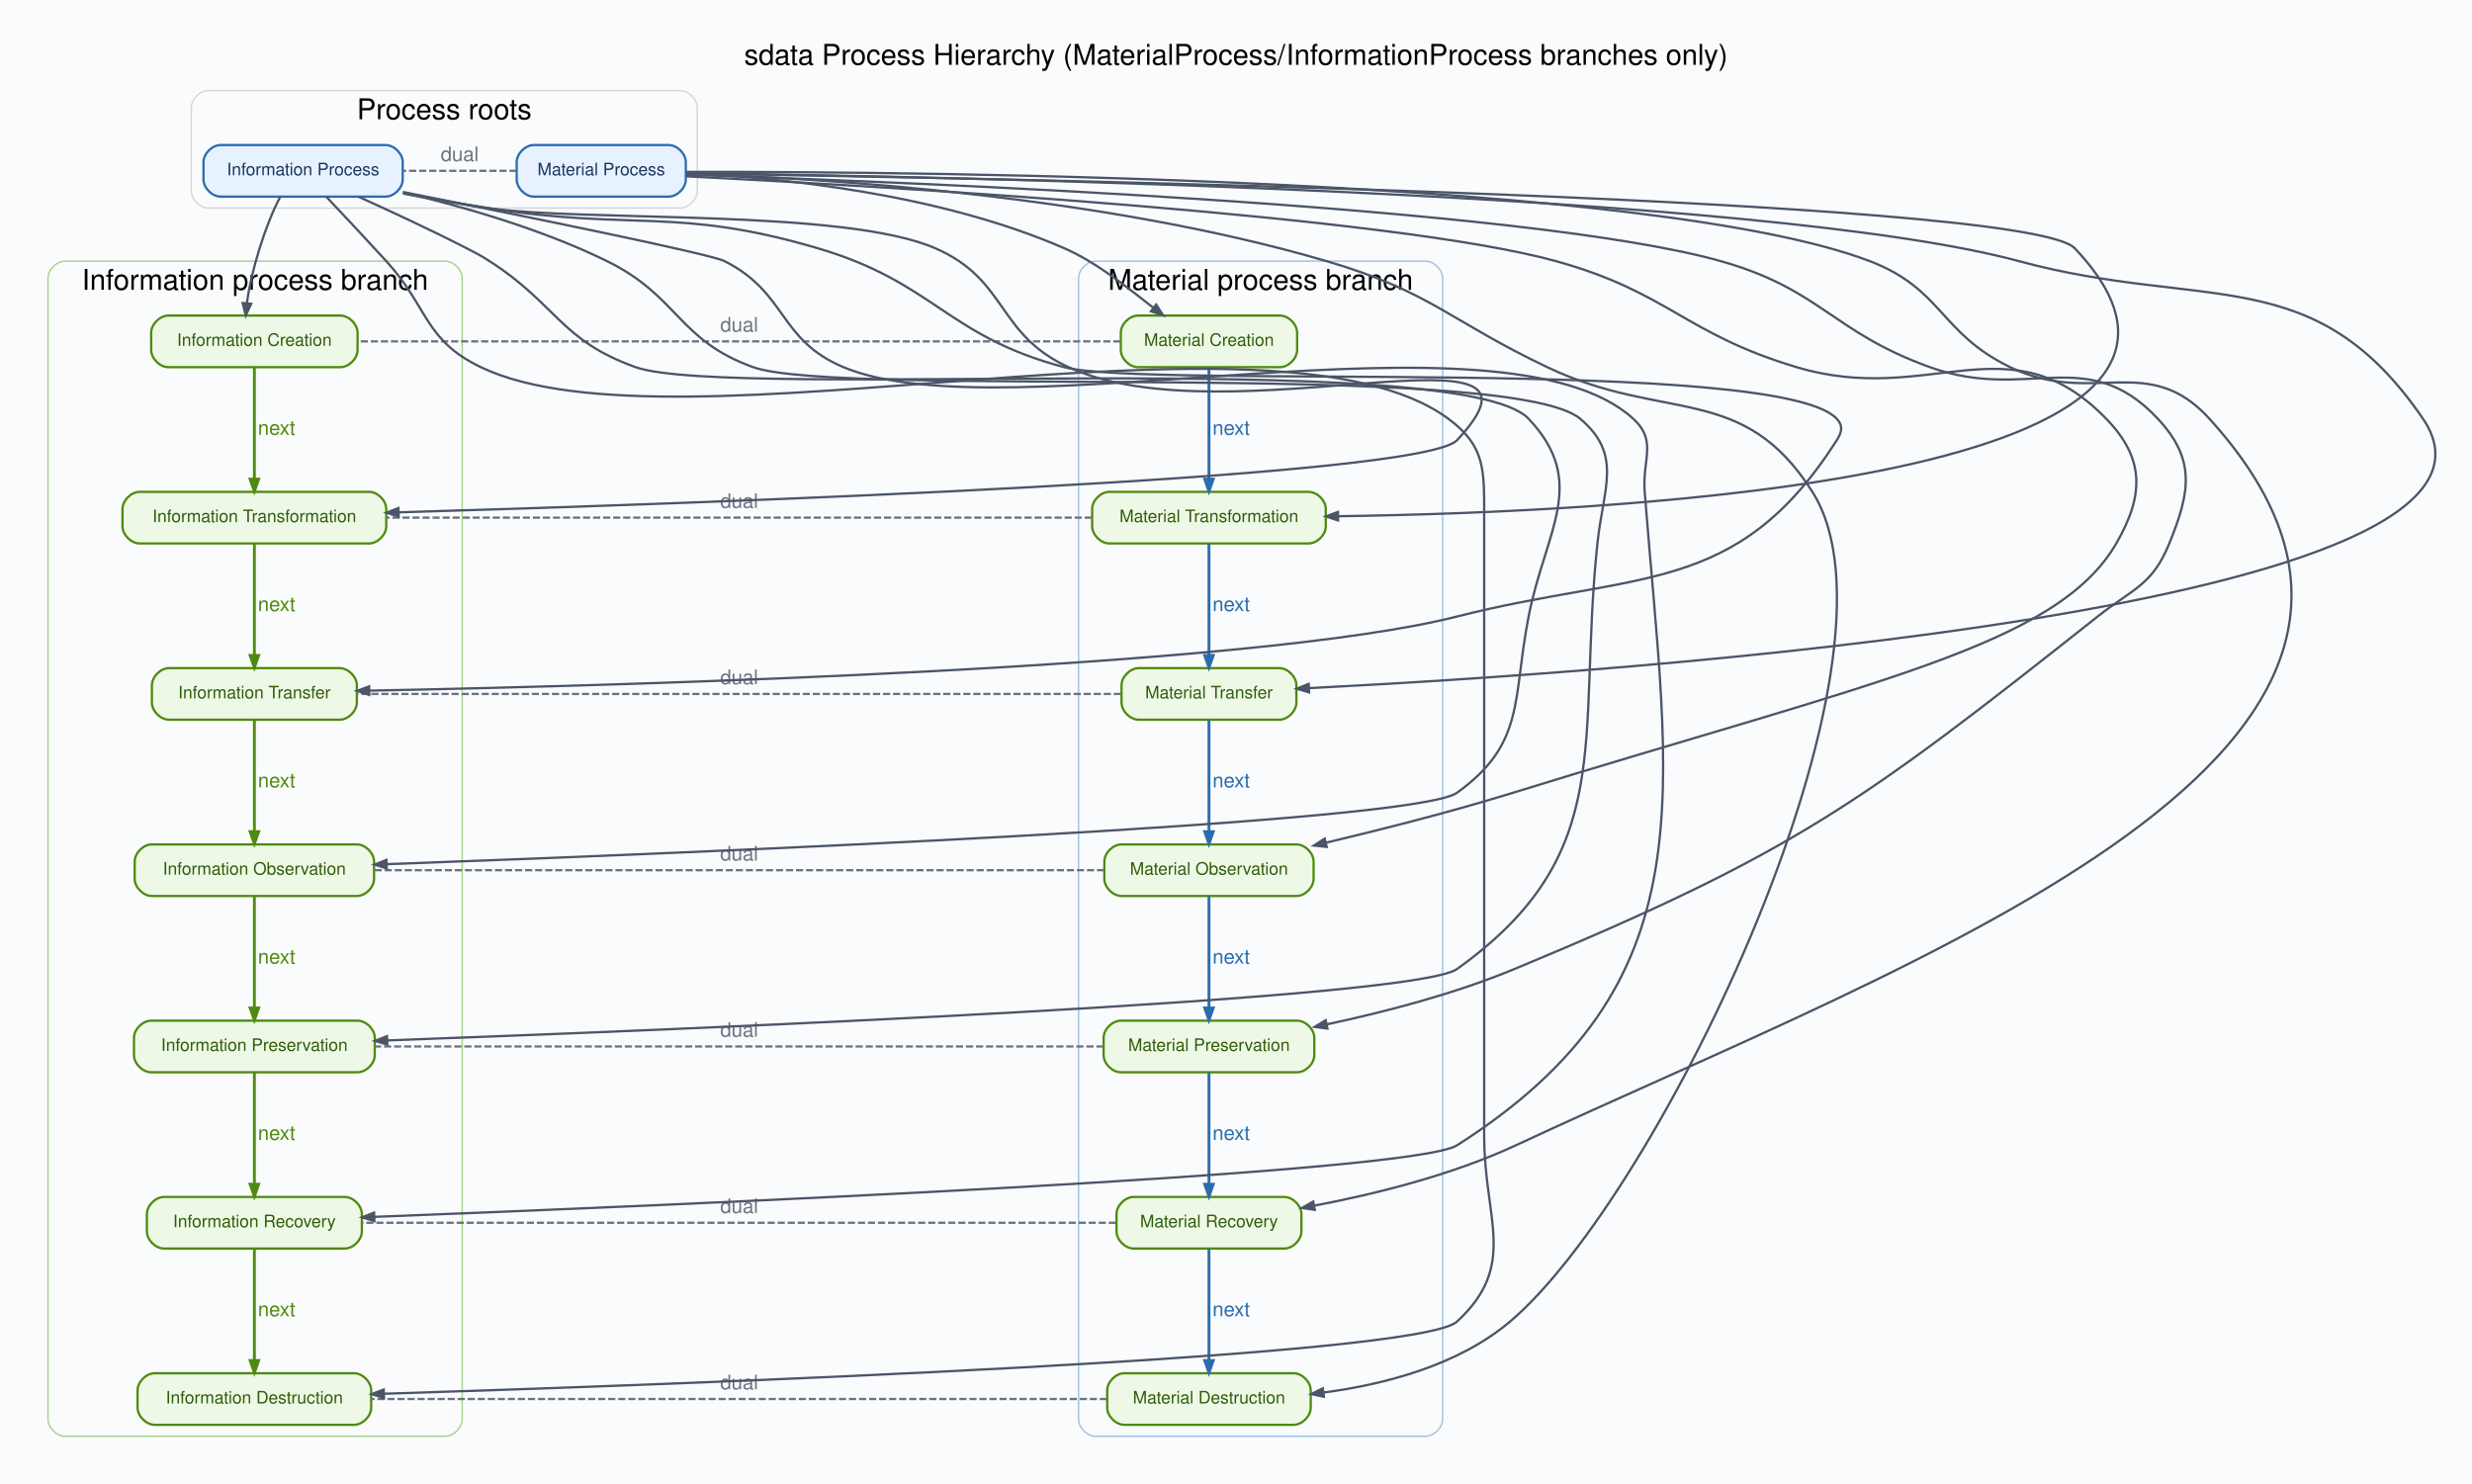
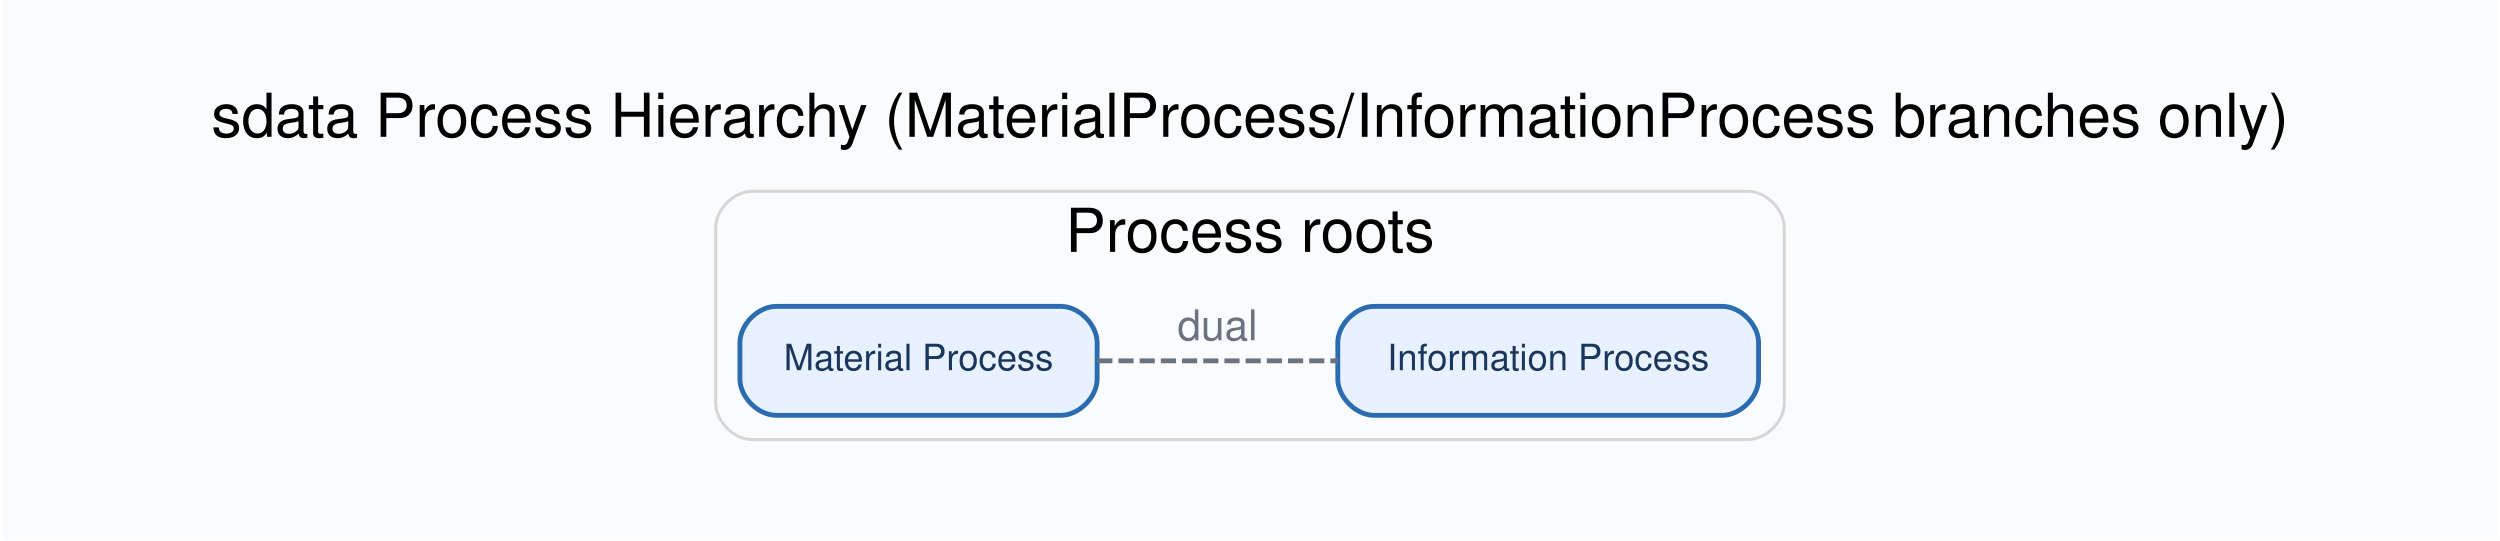
- <svg xmlns="http://www.w3.org/2000/svg" width="1724pt" height="1035pt" viewBox="0.00 0.00 1724.12 1035.40">
-   <g id="graph0" class="graph" transform="scale(1 1) rotate(0) translate(25.2 1010.2)">
-     <polygon fill="#fafbfc" stroke="transparent" points="-25.2,25.2 -25.2,-1010.2 1698.92,-1010.2 1698.92,25.2 -25.2,25.2" />
-     <text text-anchor="middle" x="836.86" y="-965" font-family="Helvetica,sans-Serif" font-size="20.00">sdata Process Hierarchy (MaterialProcess/InformationProcess branches only)</text>
-     <g id="clust1" class="cluster">
-       <path fill="#fafbfc" stroke="#9dc3e6" d="M739,-8C739,-8 969,-8 969,-8 975,-8 981,-14 981,-20 981,-20 981,-816 981,-816 981,-822 975,-828 969,-828 969,-828 739,-828 739,-828 733,-828 727,-822 727,-816 727,-816 727,-20 727,-20 727,-14 733,-8 739,-8" />
-       <text text-anchor="middle" x="854" y="-808" font-family="Helvetica,sans-Serif" font-size="20.00">Material process branch</text>
-     </g>
-     <g id="clust2" class="cluster">
-       <path fill="#fafbfc" stroke="#d6d6d6" d="M120,-865C120,-865 449,-865 449,-865 455,-865 461,-871 461,-877 461,-877 461,-935 461,-935 461,-941 455,-947 449,-947 449,-947 120,-947 120,-947 114,-947 108,-941 108,-935 108,-935 108,-877 108,-877 108,-871 114,-865 120,-865" />
-       <text text-anchor="middle" x="284.5" y="-927" font-family="Helvetica,sans-Serif" font-size="20.00">Process roots</text>
-     </g>
+ <svg xmlns="http://www.w3.org/2000/svg" width="824pt" height="178pt" viewBox="0.00 0.00 824.40 178.40">
+   <g id="graph0" class="graph" transform="scale(1 1) rotate(0) translate(25.2 153.2)">
+     <polygon fill="#fafbfc" stroke="transparent" points="-25.2,25.2 -25.2,-153.2 799.2,-153.2 799.2,25.2 -25.2,25.2" />
+     <text text-anchor="middle" x="387" y="-108" font-family="Helvetica,sans-Serif" font-size="20.00">sdata Process Hierarchy (MaterialProcess/InformationProcess branches only)</text>
    <g id="clust3" class="cluster">
-       <path fill="#fafbfc" stroke="#a9d18e" d="M20,-8C20,-8 285,-8 285,-8 291,-8 297,-14 297,-20 297,-20 297,-816 297,-816 297,-822 291,-828 285,-828 285,-828 20,-828 20,-828 14,-828 8,-822 8,-816 8,-816 8,-20 8,-20 8,-14 14,-8 20,-8" />
-       <text text-anchor="middle" x="152.5" y="-808" font-family="Helvetica,sans-Serif" font-size="20.00">Information process branch</text>
+       <path fill="#fafbfc" stroke="#d6d6d6" d="M222.5,-8C222.5,-8 551.5,-8 551.5,-8 557.5,-8 563.5,-14 563.5,-20 563.5,-20 563.5,-78 563.5,-78 563.5,-84 557.5,-90 551.5,-90 551.5,-90 222.5,-90 222.5,-90 216.5,-90 210.5,-84 210.5,-78 210.5,-78 210.5,-20 210.5,-20 210.5,-14 216.5,-8 222.5,-8" />
+       <text text-anchor="middle" x="387" y="-70" font-family="Helvetica,sans-Serif" font-size="20.00">Process roots</text>
    </g>
    <g id="node1" class="node">
-       <path fill="#eef8e7" stroke="#4f8a10" stroke-width="1.6" d="M867.5,-790C867.5,-790 768.5,-790 768.5,-790 762.5,-790 756.5,-784 756.5,-778 756.5,-778 756.5,-766 756.5,-766 756.5,-760 762.5,-754 768.5,-754 768.5,-754 867.5,-754 867.5,-754 873.5,-754 879.5,-760 879.5,-766 879.5,-766 879.5,-778 879.5,-778 879.5,-784 873.5,-790 867.5,-790" />
-       <text text-anchor="middle" x="818" y="-768.9" font-family="Helvetica,sans-Serif" font-size="12.00" fill="#2f5d08">Material Creation</text>
-     </g>
-     <g id="node7" class="node">
-       <path fill="#eef8e7" stroke="#4f8a10" stroke-width="1.6" d="M887.5,-667C887.5,-667 748.5,-667 748.5,-667 742.5,-667 736.5,-661 736.5,-655 736.5,-655 736.5,-643 736.5,-643 736.5,-637 742.5,-631 748.5,-631 748.5,-631 887.5,-631 887.5,-631 893.5,-631 899.5,-637 899.5,-643 899.5,-643 899.5,-655 899.5,-655 899.5,-661 893.5,-667 887.5,-667" />
-       <text text-anchor="middle" x="818" y="-645.9" font-family="Helvetica,sans-Serif" font-size="12.00" fill="#2f5d08">Material Transformation</text>
-     </g>
-     <g id="edge16" class="edge">
-       <path fill="none" stroke="#2b6cb0" stroke-width="2" d="M818,-753.92C818,-733.68 818,-699.73 818,-676.16" />
-       <polygon fill="#2b6cb0" stroke="#2b6cb0" stroke-width="2" points="820.98,-675.88 818,-667.38 815.03,-675.88 820.98,-675.88" />
-       <text text-anchor="middle" x="833.5" y="-706.8" font-family="Helvetica,sans-Serif" font-size="14.00" fill="#2b6cb0">next</text>
-     </g>
-     <g id="node10" class="node">
-       <path fill="#eef8e7" stroke="#4f8a10" stroke-width="1.6" d="M212,-790C212,-790 92,-790 92,-790 86,-790 80,-784 80,-778 80,-778 80,-766 80,-766 80,-760 86,-754 92,-754 92,-754 212,-754 212,-754 218,-754 224,-760 224,-766 224,-766 224,-778 224,-778 224,-784 218,-790 212,-790" />
-       <text text-anchor="middle" x="152" y="-768.9" font-family="Helvetica,sans-Serif" font-size="12.00" fill="#2f5d08">Information Creation</text>
-     </g>
-     <g id="edge15" class="edge">
-       <path fill="none" stroke="#6b7280" stroke-width="1.6" stroke-dasharray="5,2" d="M756.25,-772C632.74,-772 355.89,-772 224.22,-772" />
-       <text text-anchor="middle" x="490.25" y="-778.8" font-family="Helvetica,sans-Serif" font-size="14.00" fill="#6b7280">dual</text>
+       <path fill="#e8f1ff" stroke="#2b6cb0" stroke-width="1.6" d="M543,-52C543,-52 428,-52 428,-52 422,-52 416,-46 416,-40 416,-40 416,-28 416,-28 416,-22 422,-16 428,-16 428,-16 543,-16 543,-16 549,-16 555,-22 555,-28 555,-28 555,-40 555,-40 555,-46 549,-52 543,-52" />
+       <text text-anchor="middle" x="485.5" y="-30.9" font-family="Helvetica,sans-Serif" font-size="12.00" fill="#1a365d">Information Process</text>
    </g>
    <g id="node2" class="node">
-       <path fill="#eef8e7" stroke="#4f8a10" stroke-width="1.6" d="M877,-52C877,-52 759,-52 759,-52 753,-52 747,-46 747,-40 747,-40 747,-28 747,-28 747,-22 753,-16 759,-16 759,-16 877,-16 877,-16 883,-16 889,-22 889,-28 889,-28 889,-40 889,-40 889,-46 883,-52 877,-52" />
-       <text text-anchor="middle" x="818" y="-30.9" font-family="Helvetica,sans-Serif" font-size="12.00" fill="#2f5d08">Material Destruction</text>
-     </g>
-     <g id="node11" class="node">
-       <path fill="#eef8e7" stroke="#4f8a10" stroke-width="1.6" d="M221.5,-52C221.5,-52 82.5,-52 82.5,-52 76.5,-52 70.5,-46 70.5,-40 70.5,-40 70.5,-28 70.5,-28 70.5,-22 76.5,-16 82.5,-16 82.5,-16 221.5,-16 221.5,-16 227.5,-16 233.5,-22 233.5,-28 233.5,-28 233.5,-40 233.5,-40 233.5,-46 227.5,-52 221.5,-52" />
-       <text text-anchor="middle" x="152" y="-30.9" font-family="Helvetica,sans-Serif" font-size="12.00" fill="#2f5d08">Information Destruction</text>
-     </g>
-     <g id="edge17" class="edge">
-       <path fill="none" stroke="#6b7280" stroke-width="1.6" stroke-dasharray="5,2" d="M746.84,-34C622.24,-34 365.31,-34 233.66,-34" />
-       <text text-anchor="middle" x="490.25" y="-40.8" font-family="Helvetica,sans-Serif" font-size="14.00" fill="#6b7280">dual</text>
-     </g>
-     <g id="node3" class="node">
-       <path fill="#eef8e7" stroke="#4f8a10" stroke-width="1.6" d="M879,-421C879,-421 757,-421 757,-421 751,-421 745,-415 745,-409 745,-409 745,-397 745,-397 745,-391 751,-385 757,-385 757,-385 879,-385 879,-385 885,-385 891,-391 891,-397 891,-397 891,-409 891,-409 891,-415 885,-421 879,-421" />
-       <text text-anchor="middle" x="818" y="-399.9" font-family="Helvetica,sans-Serif" font-size="12.00" fill="#2f5d08">Material Observation</text>
-     </g>
-     <g id="node4" class="node">
-       <path fill="#eef8e7" stroke="#4f8a10" stroke-width="1.6" d="M879.5,-298C879.5,-298 756.5,-298 756.5,-298 750.5,-298 744.5,-292 744.5,-286 744.5,-286 744.5,-274 744.5,-274 744.5,-268 750.5,-262 756.5,-262 756.5,-262 879.5,-262 879.5,-262 885.5,-262 891.5,-268 891.5,-274 891.5,-274 891.5,-286 891.5,-286 891.5,-292 885.5,-298 879.5,-298" />
-       <text text-anchor="middle" x="818" y="-276.9" font-family="Helvetica,sans-Serif" font-size="12.00" fill="#2f5d08">Material Preservation</text>
-     </g>
-     <g id="edge19" class="edge">
-       <path fill="none" stroke="#2b6cb0" stroke-width="2" d="M818,-384.92C818,-364.68 818,-330.73 818,-307.16" />
-       <polygon fill="#2b6cb0" stroke="#2b6cb0" stroke-width="2" points="820.98,-306.88 818,-298.38 815.03,-306.88 820.98,-306.88" />
-       <text text-anchor="middle" x="833.5" y="-337.8" font-family="Helvetica,sans-Serif" font-size="14.00" fill="#2b6cb0">next</text>
-     </g>
-     <g id="node12" class="node">
-       <path fill="#eef8e7" stroke="#4f8a10" stroke-width="1.6" d="M223.5,-421C223.5,-421 80.5,-421 80.5,-421 74.5,-421 68.5,-415 68.5,-409 68.5,-409 68.5,-397 68.5,-397 68.5,-391 74.5,-385 80.5,-385 80.5,-385 223.5,-385 223.5,-385 229.5,-385 235.5,-391 235.5,-397 235.5,-397 235.5,-409 235.5,-409 235.5,-415 229.5,-421 223.5,-421" />
-       <text text-anchor="middle" x="152" y="-399.9" font-family="Helvetica,sans-Serif" font-size="12.00" fill="#2f5d08">Information Observation</text>
-     </g>
-     <g id="edge18" class="edge">
-       <path fill="none" stroke="#6b7280" stroke-width="1.6" stroke-dasharray="5,2" d="M744.87,-403C620.18,-403 367.21,-403 235.67,-403" />
-       <text text-anchor="middle" x="490.25" y="-409.8" font-family="Helvetica,sans-Serif" font-size="14.00" fill="#6b7280">dual</text>
-     </g>
-     <g id="node5" class="node">
-       <path fill="#eef8e7" stroke="#4f8a10" stroke-width="1.6" d="M870.5,-175C870.5,-175 765.5,-175 765.5,-175 759.5,-175 753.5,-169 753.5,-163 753.5,-163 753.5,-151 753.5,-151 753.5,-145 759.5,-139 765.5,-139 765.5,-139 870.5,-139 870.5,-139 876.5,-139 882.5,-145 882.5,-151 882.5,-151 882.5,-163 882.5,-163 882.5,-169 876.5,-175 870.5,-175" />
-       <text text-anchor="middle" x="818" y="-153.9" font-family="Helvetica,sans-Serif" font-size="12.00" fill="#2f5d08">Material Recovery</text>
-     </g>
-     <g id="edge21" class="edge">
-       <path fill="none" stroke="#2b6cb0" stroke-width="2" d="M818,-261.92C818,-241.68 818,-207.73 818,-184.16" />
-       <polygon fill="#2b6cb0" stroke="#2b6cb0" stroke-width="2" points="820.98,-183.88 818,-175.38 815.03,-183.88 820.98,-183.88" />
-       <text text-anchor="middle" x="833.5" y="-214.8" font-family="Helvetica,sans-Serif" font-size="14.00" fill="#2b6cb0">next</text>
-     </g>
-     <g id="node13" class="node">
-       <path fill="#eef8e7" stroke="#4f8a10" stroke-width="1.6" d="M224,-298C224,-298 80,-298 80,-298 74,-298 68,-292 68,-286 68,-286 68,-274 68,-274 68,-268 74,-262 80,-262 80,-262 224,-262 224,-262 230,-262 236,-268 236,-274 236,-274 236,-286 236,-286 236,-292 230,-298 224,-298" />
-       <text text-anchor="middle" x="152" y="-276.9" font-family="Helvetica,sans-Serif" font-size="12.00" fill="#2f5d08">Information Preservation</text>
-     </g>
-     <g id="edge20" class="edge">
-       <path fill="none" stroke="#6b7280" stroke-width="1.6" stroke-dasharray="5,2" d="M744.46,-280C619.73,-280 367.5,-280 236.01,-280" />
-       <text text-anchor="middle" x="490.25" y="-286.8" font-family="Helvetica,sans-Serif" font-size="14.00" fill="#6b7280">dual</text>
-     </g>
-     <g id="edge32" class="edge">
-       <path fill="none" stroke="#2b6cb0" stroke-width="2" d="M818,-138.92C818,-118.68 818,-84.73 818,-61.16" />
-       <polygon fill="#2b6cb0" stroke="#2b6cb0" stroke-width="2" points="820.98,-60.88 818,-52.38 815.03,-60.88 820.98,-60.88" />
-       <text text-anchor="middle" x="833.5" y="-91.8" font-family="Helvetica,sans-Serif" font-size="14.00" fill="#2b6cb0">next</text>
-     </g>
-     <g id="node14" class="node">
-       <path fill="#eef8e7" stroke="#4f8a10" stroke-width="1.6" d="M215,-175C215,-175 89,-175 89,-175 83,-175 77,-169 77,-163 77,-163 77,-151 77,-151 77,-145 83,-139 89,-139 89,-139 215,-139 215,-139 221,-139 227,-145 227,-151 227,-151 227,-163 227,-163 227,-169 221,-175 215,-175" />
-       <text text-anchor="middle" x="152" y="-153.9" font-family="Helvetica,sans-Serif" font-size="12.00" fill="#2f5d08">Information Recovery</text>
-     </g>
-     <g id="edge31" class="edge">
-       <path fill="none" stroke="#6b7280" stroke-width="1.6" stroke-dasharray="5,2" d="M753.08,-157C628.98,-157 358.76,-157 227.1,-157" />
-       <text text-anchor="middle" x="490.25" y="-163.8" font-family="Helvetica,sans-Serif" font-size="14.00" fill="#6b7280">dual</text>
-     </g>
-     <g id="node6" class="node">
-       <path fill="#eef8e7" stroke="#4f8a10" stroke-width="1.6" d="M867,-544C867,-544 769,-544 769,-544 763,-544 757,-538 757,-532 757,-532 757,-520 757,-520 757,-514 763,-508 769,-508 769,-508 867,-508 867,-508 873,-508 879,-514 879,-520 879,-520 879,-532 879,-532 879,-538 873,-544 867,-544" />
-       <text text-anchor="middle" x="818" y="-522.9" font-family="Helvetica,sans-Serif" font-size="12.00" fill="#2f5d08">Material Transfer</text>
-     </g>
-     <g id="edge34" class="edge">
-       <path fill="none" stroke="#2b6cb0" stroke-width="2" d="M818,-507.92C818,-487.68 818,-453.73 818,-430.16" />
-       <polygon fill="#2b6cb0" stroke="#2b6cb0" stroke-width="2" points="820.98,-429.88 818,-421.38 815.03,-429.88 820.98,-429.88" />
-       <text text-anchor="middle" x="833.5" y="-460.8" font-family="Helvetica,sans-Serif" font-size="14.00" fill="#2b6cb0">next</text>
-     </g>
-     <g id="node15" class="node">
-       <path fill="#eef8e7" stroke="#4f8a10" stroke-width="1.6" d="M211.5,-544C211.5,-544 92.5,-544 92.5,-544 86.5,-544 80.5,-538 80.5,-532 80.5,-532 80.5,-520 80.5,-520 80.5,-514 86.5,-508 92.5,-508 92.5,-508 211.5,-508 211.5,-508 217.5,-508 223.5,-514 223.5,-520 223.5,-520 223.5,-532 223.5,-532 223.5,-538 217.5,-544 211.5,-544" />
-       <text text-anchor="middle" x="152" y="-522.9" font-family="Helvetica,sans-Serif" font-size="12.00" fill="#2f5d08">Information Transfer</text>
-     </g>
-     <g id="edge33" class="edge">
-       <path fill="none" stroke="#6b7280" stroke-width="1.6" stroke-dasharray="5,2" d="M756.58,-526C633.04,-526 355.12,-526 223.59,-526" />
-       <text text-anchor="middle" x="490.25" y="-532.8" font-family="Helvetica,sans-Serif" font-size="14.00" fill="#6b7280">dual</text>
-     </g>
-     <g id="edge36" class="edge">
-       <path fill="none" stroke="#2b6cb0" stroke-width="2" d="M818,-630.92C818,-610.68 818,-576.73 818,-553.16" />
-       <polygon fill="#2b6cb0" stroke="#2b6cb0" stroke-width="2" points="820.98,-552.88 818,-544.38 815.03,-552.88 820.98,-552.88" />
-       <text text-anchor="middle" x="833.5" y="-583.8" font-family="Helvetica,sans-Serif" font-size="14.00" fill="#2b6cb0">next</text>
-     </g>
-     <g id="node16" class="node">
-       <path fill="#eef8e7" stroke="#4f8a10" stroke-width="1.6" d="M232,-667C232,-667 72,-667 72,-667 66,-667 60,-661 60,-655 60,-655 60,-643 60,-643 60,-637 66,-631 72,-631 72,-631 232,-631 232,-631 238,-631 244,-637 244,-643 244,-643 244,-655 244,-655 244,-661 238,-667 232,-667" />
-       <text text-anchor="middle" x="152" y="-645.9" font-family="Helvetica,sans-Serif" font-size="12.00" fill="#2f5d08">Information Transformation</text>
-     </g>
-     <g id="edge35" class="edge">
-       <path fill="none" stroke="#6b7280" stroke-width="1.6" stroke-dasharray="5,2" d="M736.28,-649C611.66,-649 374.87,-649 244.25,-649" />
-       <text text-anchor="middle" x="490.25" y="-655.8" font-family="Helvetica,sans-Serif" font-size="14.00" fill="#6b7280">dual</text>
-     </g>
-     <g id="node8" class="node">
-       <path fill="#e8f1ff" stroke="#2b6cb0" stroke-width="1.6" d="M243.5,-909C243.5,-909 128.5,-909 128.5,-909 122.5,-909 116.5,-903 116.5,-897 116.5,-897 116.5,-885 116.5,-885 116.5,-879 122.5,-873 128.5,-873 128.5,-873 243.5,-873 243.5,-873 249.5,-873 255.5,-879 255.5,-885 255.5,-885 255.5,-897 255.5,-897 255.5,-903 249.5,-909 243.5,-909" />
-       <text text-anchor="middle" x="186" y="-887.9" font-family="Helvetica,sans-Serif" font-size="12.00" fill="#1a365d">Information Process</text>
-     </g>
-     <g id="edge4" class="edge">
-       <path fill="none" stroke="#4a5568" stroke-width="1.6" d="M170.1,-872.99C159.7,-853.49 149.77,-821.33 146.81,-798.76" />
-       <polygon fill="#4a5568" stroke="#4a5568" stroke-width="1.6" points="149.74,-798.22 145.99,-790.03 143.82,-798.77 149.74,-798.22" />
-     </g>
-     <g id="edge6" class="edge">
-       <path fill="none" stroke="#4a5568" stroke-width="1.6" d="M202.11,-873C213.81,-860.59 229.98,-843.34 244,-828 273.72,-795.46 270.28,-773.08 310,-754 445.4,-688.95 864.15,-807.21 985,-718 1010.91,-698.88 1010,-682.2 1010,-650 1010,-650 1010,-650 1010,-217.5 1010,-159.33 1033.8,-127.4 991,-88 963.8,-62.95 453.71,-44.34 242.46,-37.68" />
-       <polygon fill="#4a5568" stroke="#4a5568" stroke-width="1.6" points="242.43,-34.7 233.85,-37.41 242.25,-40.65 242.43,-34.7" />
-     </g>
-     <g id="edge7" class="edge">
-       <path fill="none" stroke="#4a5568" stroke-width="1.6" d="M224.62,-872.94C246.86,-862.89 275.24,-849.7 300,-837 307.26,-833.28 309.13,-832.4 316,-828 363.15,-797.78 365.25,-772.82 418,-754 483.31,-730.7 993.41,-768.42 1041,-718 1083.1,-673.4 1052.77,-640.19 1041,-580 1029.68,-522.09 1038.89,-491.47 991,-457 961.1,-435.48 456.25,-414.93 244.41,-407.21" />
-       <polygon fill="#4a5568" stroke="#4a5568" stroke-width="1.6" points="244.37,-404.23 235.77,-406.9 244.15,-410.18 244.37,-404.23" />
-     </g>
-     <g id="edge8" class="edge">
-       <path fill="none" stroke="#4a5568" stroke-width="1.6" d="M255.53,-876.03C298.03,-865.96 352.73,-850.21 398,-828 448.28,-803.33 447.29,-772.94 500,-754 560.45,-732.28 1027.91,-759.43 1077,-718 1106.83,-692.82 1093.06,-669.82 1089,-631 1074.55,-492.75 1104.07,-414.85 991,-334 961.05,-312.58 456.84,-291.99 244.79,-284.24" />
-       <polygon fill="#4a5568" stroke="#4a5568" stroke-width="1.6" points="244.74,-281.26 236.14,-283.92 244.52,-287.21 244.74,-281.26" />
-     </g>
-     <g id="edge9" class="edge">
-       <path fill="none" stroke="#4a5568" stroke-width="1.6" d="M255.86,-876.21C339.59,-859.54 469.95,-833.08 480,-828 524.11,-805.71 517.42,-773.09 563,-754 676.18,-706.59 1023.4,-800.76 1114,-718 1130.94,-702.53 1120.22,-689.87 1122,-667 1138.39,-456.77 1168.86,-324.27 991,-211 959.5,-190.94 442.02,-169.08 235.82,-161.12" />
-       <polygon fill="#4a5568" stroke="#4a5568" stroke-width="1.6" points="235.74,-158.14 227.13,-160.78 235.51,-164.08 235.74,-158.14" />
-     </g>
-     <g id="edge10" class="edge">
-       <path fill="none" stroke="#4a5568" stroke-width="1.6" d="M255.8,-875.54C274.95,-871.83 295.73,-868.04 315,-865 416.72,-848.97 446.19,-865.99 545,-837 626.45,-813.11 634.93,-775.67 717,-754 775.03,-738.68 1215,-761.83 1256,-718 1260.55,-713.13 1259.59,-708.62 1256,-703 1186.14,-593.55 1116.85,-611.98 991,-580 848.95,-543.91 413.41,-531.83 232.3,-528.29" />
-       <polygon fill="#4a5568" stroke="#4a5568" stroke-width="1.6" points="232.16,-525.32 223.61,-528.13 232.05,-531.27 232.16,-525.32" />
-     </g>
-     <g id="edge11" class="edge">
-       <path fill="none" stroke="#4a5568" stroke-width="1.6" d="M255.74,-875.14C274.89,-871.43 295.69,-867.73 315,-865 383.93,-855.25 563.13,-864.69 627,-837 677.83,-814.96 669.65,-777.11 720,-754 831.38,-702.87 1074.89,-792.35 991,-703 966.08,-676.45 470.06,-659.09 252.65,-652.72" />
-       <polygon fill="#4a5568" stroke="#4a5568" stroke-width="1.6" points="252.67,-649.74 244.09,-652.47 252.5,-655.69 252.67,-649.74" />
-     </g>
-     <g id="node9" class="node">
-       <path fill="#e8f1ff" stroke="#2b6cb0" stroke-width="1.6" d="M441,-909C441,-909 347,-909 347,-909 341,-909 335,-903 335,-897 335,-897 335,-885 335,-885 335,-879 341,-873 347,-873 347,-873 441,-873 441,-873 447,-873 453,-879 453,-885 453,-885 453,-897 453,-897 453,-903 447,-909 441,-909" />
-       <text text-anchor="middle" x="394" y="-887.9" font-family="Helvetica,sans-Serif" font-size="12.00" fill="#1a365d">Material Process</text>
-     </g>
-     <g id="edge23" class="edge">
-       <path fill="none" stroke="#4a5568" stroke-width="1.6" d="M453.28,-889.34C520.22,-886.24 630,-874.92 717,-837 739.34,-827.27 760.79,-809.82 779,-795.6" />
-       <polygon fill="#4a5568" stroke="#4a5568" stroke-width="1.6" points="781.17,-797.68 786.07,-790.13 777.53,-792.98 781.17,-797.68" />
-     </g>
-     <g id="edge25" class="edge">
-       <path fill="none" stroke="#4a5568" stroke-width="1.6" d="M453.3,-888.95C549.12,-885.88 743.08,-873.96 900,-828 972.87,-806.65 985.42,-786.6 1054,-754 1136.06,-714.99 1190.31,-743.71 1239,-667 1312.39,-551.38 1132.63,-176.36 1028,-88 991.91,-57.52 940.67,-44.19 897.84,-38.52" />
-       <polygon fill="#4a5568" stroke="#4a5568" stroke-width="1.6" points="898.19,-35.57 889.39,-37.49 897.47,-41.47 898.19,-35.57" />
-     </g>
-     <g id="edge26" class="edge">
-       <path fill="none" stroke="#4a5568" stroke-width="1.6" d="M453.21,-887.17C594.18,-879.99 946.39,-859.4 1060,-828 1138.64,-806.27 1149.82,-777.33 1228,-754 1321.26,-726.17 1376.18,-787.8 1444,-718 1471.03,-690.18 1470.45,-664.56 1451,-631 1409.55,-559.47 1282.34,-535.03 1030,-457 987.36,-443.82 939.15,-431.56 899.48,-422.16" />
-       <polygon fill="#4a5568" stroke="#4a5568" stroke-width="1.6" points="900.11,-419.25 891.15,-420.2 898.75,-425.04 900.11,-419.25" />
-     </g>
-     <g id="edge27" class="edge">
-       <path fill="none" stroke="#4a5568" stroke-width="1.6" d="M453.13,-888.27C610.94,-883.19 1039.23,-866.18 1175,-828 1245.03,-808.3 1252.56,-778.66 1321,-754 1389.16,-729.44 1430.51,-770.92 1480,-718 1506.52,-689.64 1502.68,-666.95 1488,-631 1476,-601.61 1462.89,-599.7 1438,-580 1272.26,-448.83 1226.19,-415.09 1031,-334 989.28,-316.67 940.51,-304.02 900.18,-295.44" />
-       <polygon fill="#4a5568" stroke="#4a5568" stroke-width="1.6" points="900.63,-292.49 891.7,-293.67 899.42,-298.32 900.63,-292.49" />
-     </g>
-     <g id="edge28" class="edge">
-       <path fill="none" stroke="#4a5568" stroke-width="1.6" d="M453.27,-890.3C626.2,-890.47 1127.46,-885.83 1279,-828 1329.99,-808.54 1327.86,-777.74 1377,-754 1434.46,-726.24 1473.14,-765.28 1516,-718 1725.25,-487.21 1314.35,-342.62 1032,-211 987.54,-190.27 933.95,-177.02 891.53,-168.94" />
-       <polygon fill="#4a5568" stroke="#4a5568" stroke-width="1.6" points="891.82,-165.97 882.92,-167.35 890.74,-171.82 891.82,-165.97" />
-     </g>
-     <g id="edge29" class="edge">
-       <path fill="none" stroke="#4a5568" stroke-width="1.6" d="M453.04,-889.39C638.26,-887.01 1206.04,-875.88 1383,-828 1512.86,-792.86 1589.1,-829.08 1665,-718 1755.8,-585.13 1105.89,-541.03 887.72,-530.06" />
-       <polygon fill="#4a5568" stroke="#4a5568" stroke-width="1.6" points="887.85,-527.08 879.21,-529.63 887.55,-533.03 887.85,-527.08" />
-     </g>
-     <g id="edge30" class="edge">
-       <path fill="none" stroke="#4a5568" stroke-width="1.6" d="M453.01,-889.18C666.58,-885.92 1388.46,-872.31 1422,-837 1574.59,-676.34 1111.05,-652.78 908.12,-650" />
-       <polygon fill="#4a5568" stroke="#4a5568" stroke-width="1.6" points="908.08,-647.02 899.54,-649.89 908,-652.97 908.08,-647.02" />
-     </g>
-     <g id="edge22" class="edge">
-       <path fill="none" stroke="#6b7280" stroke-width="1.6" stroke-dasharray="5,2" d="M334.94,-891C310.22,-891 281.3,-891 255.55,-891" />
-       <text text-anchor="middle" x="295.25" y="-897.8" font-family="Helvetica,sans-Serif" font-size="14.00" fill="#6b7280">dual</text>
+       <path fill="#e8f1ff" stroke="#2b6cb0" stroke-width="1.6" d="M324.5,-52C324.5,-52 230.5,-52 230.5,-52 224.5,-52 218.5,-46 218.5,-40 218.5,-40 218.5,-28 218.5,-28 218.5,-22 224.5,-16 230.5,-16 230.5,-16 324.5,-16 324.5,-16 330.5,-16 336.5,-22 336.5,-28 336.5,-28 336.5,-40 336.5,-40 336.5,-46 330.5,-52 324.5,-52" />
+       <text text-anchor="middle" x="277.5" y="-30.9" font-family="Helvetica,sans-Serif" font-size="12.00" fill="#1a365d">Material Process</text>
    </g>
    <g id="edge1" class="edge">
-       <path fill="none" stroke="#4f8a10" stroke-width="2" d="M152,-753.92C152,-733.68 152,-699.73 152,-676.16" />
-       <polygon fill="#4f8a10" stroke="#4f8a10" stroke-width="2" points="154.98,-675.88 152,-667.38 149.03,-675.88 154.98,-675.88" />
-       <text text-anchor="middle" x="167.5" y="-706.8" font-family="Helvetica,sans-Serif" font-size="14.00" fill="#4f8a10">next</text>
-     </g>
-     <g id="edge2" class="edge">
-       <path fill="none" stroke="#4f8a10" stroke-width="2" d="M152,-384.92C152,-364.68 152,-330.73 152,-307.16" />
-       <polygon fill="#4f8a10" stroke="#4f8a10" stroke-width="2" points="154.98,-306.88 152,-298.38 149.03,-306.88 154.98,-306.88" />
-       <text text-anchor="middle" x="167.5" y="-337.8" font-family="Helvetica,sans-Serif" font-size="14.00" fill="#4f8a10">next</text>
-     </g>
-     <g id="edge3" class="edge">
-       <path fill="none" stroke="#4f8a10" stroke-width="2" d="M152,-261.92C152,-241.68 152,-207.73 152,-184.16" />
-       <polygon fill="#4f8a10" stroke="#4f8a10" stroke-width="2" points="154.98,-183.88 152,-175.38 149.03,-183.88 154.98,-183.88" />
-       <text text-anchor="middle" x="167.5" y="-214.8" font-family="Helvetica,sans-Serif" font-size="14.00" fill="#4f8a10">next</text>
-     </g>
-     <g id="edge12" class="edge">
-       <path fill="none" stroke="#4f8a10" stroke-width="2" d="M152,-138.92C152,-118.68 152,-84.73 152,-61.16" />
-       <polygon fill="#4f8a10" stroke="#4f8a10" stroke-width="2" points="154.98,-60.88 152,-52.38 149.03,-60.88 154.98,-60.88" />
-       <text text-anchor="middle" x="167.5" y="-91.8" font-family="Helvetica,sans-Serif" font-size="14.00" fill="#4f8a10">next</text>
-     </g>
-     <g id="edge13" class="edge">
-       <path fill="none" stroke="#4f8a10" stroke-width="2" d="M152,-507.92C152,-487.68 152,-453.73 152,-430.16" />
-       <polygon fill="#4f8a10" stroke="#4f8a10" stroke-width="2" points="154.98,-429.88 152,-421.38 149.03,-429.88 154.98,-429.88" />
-       <text text-anchor="middle" x="167.5" y="-460.8" font-family="Helvetica,sans-Serif" font-size="14.00" fill="#4f8a10">next</text>
-     </g>
-     <g id="edge14" class="edge">
-       <path fill="none" stroke="#4f8a10" stroke-width="2" d="M152,-630.92C152,-610.68 152,-576.73 152,-553.16" />
-       <polygon fill="#4f8a10" stroke="#4f8a10" stroke-width="2" points="154.98,-552.88 152,-544.38 149.03,-552.88 154.98,-552.88" />
-       <text text-anchor="middle" x="167.5" y="-583.8" font-family="Helvetica,sans-Serif" font-size="14.00" fill="#4f8a10">next</text>
+       <path fill="none" stroke="#6b7280" stroke-width="1.6" stroke-dasharray="5,2" d="M336.55,-34C361.29,-34 390.23,-34 416,-34" />
+       <text text-anchor="middle" x="376.25" y="-40.8" font-family="Helvetica,sans-Serif" font-size="14.00" fill="#6b7280">dual</text>
    </g>
  </g>
</svg>
